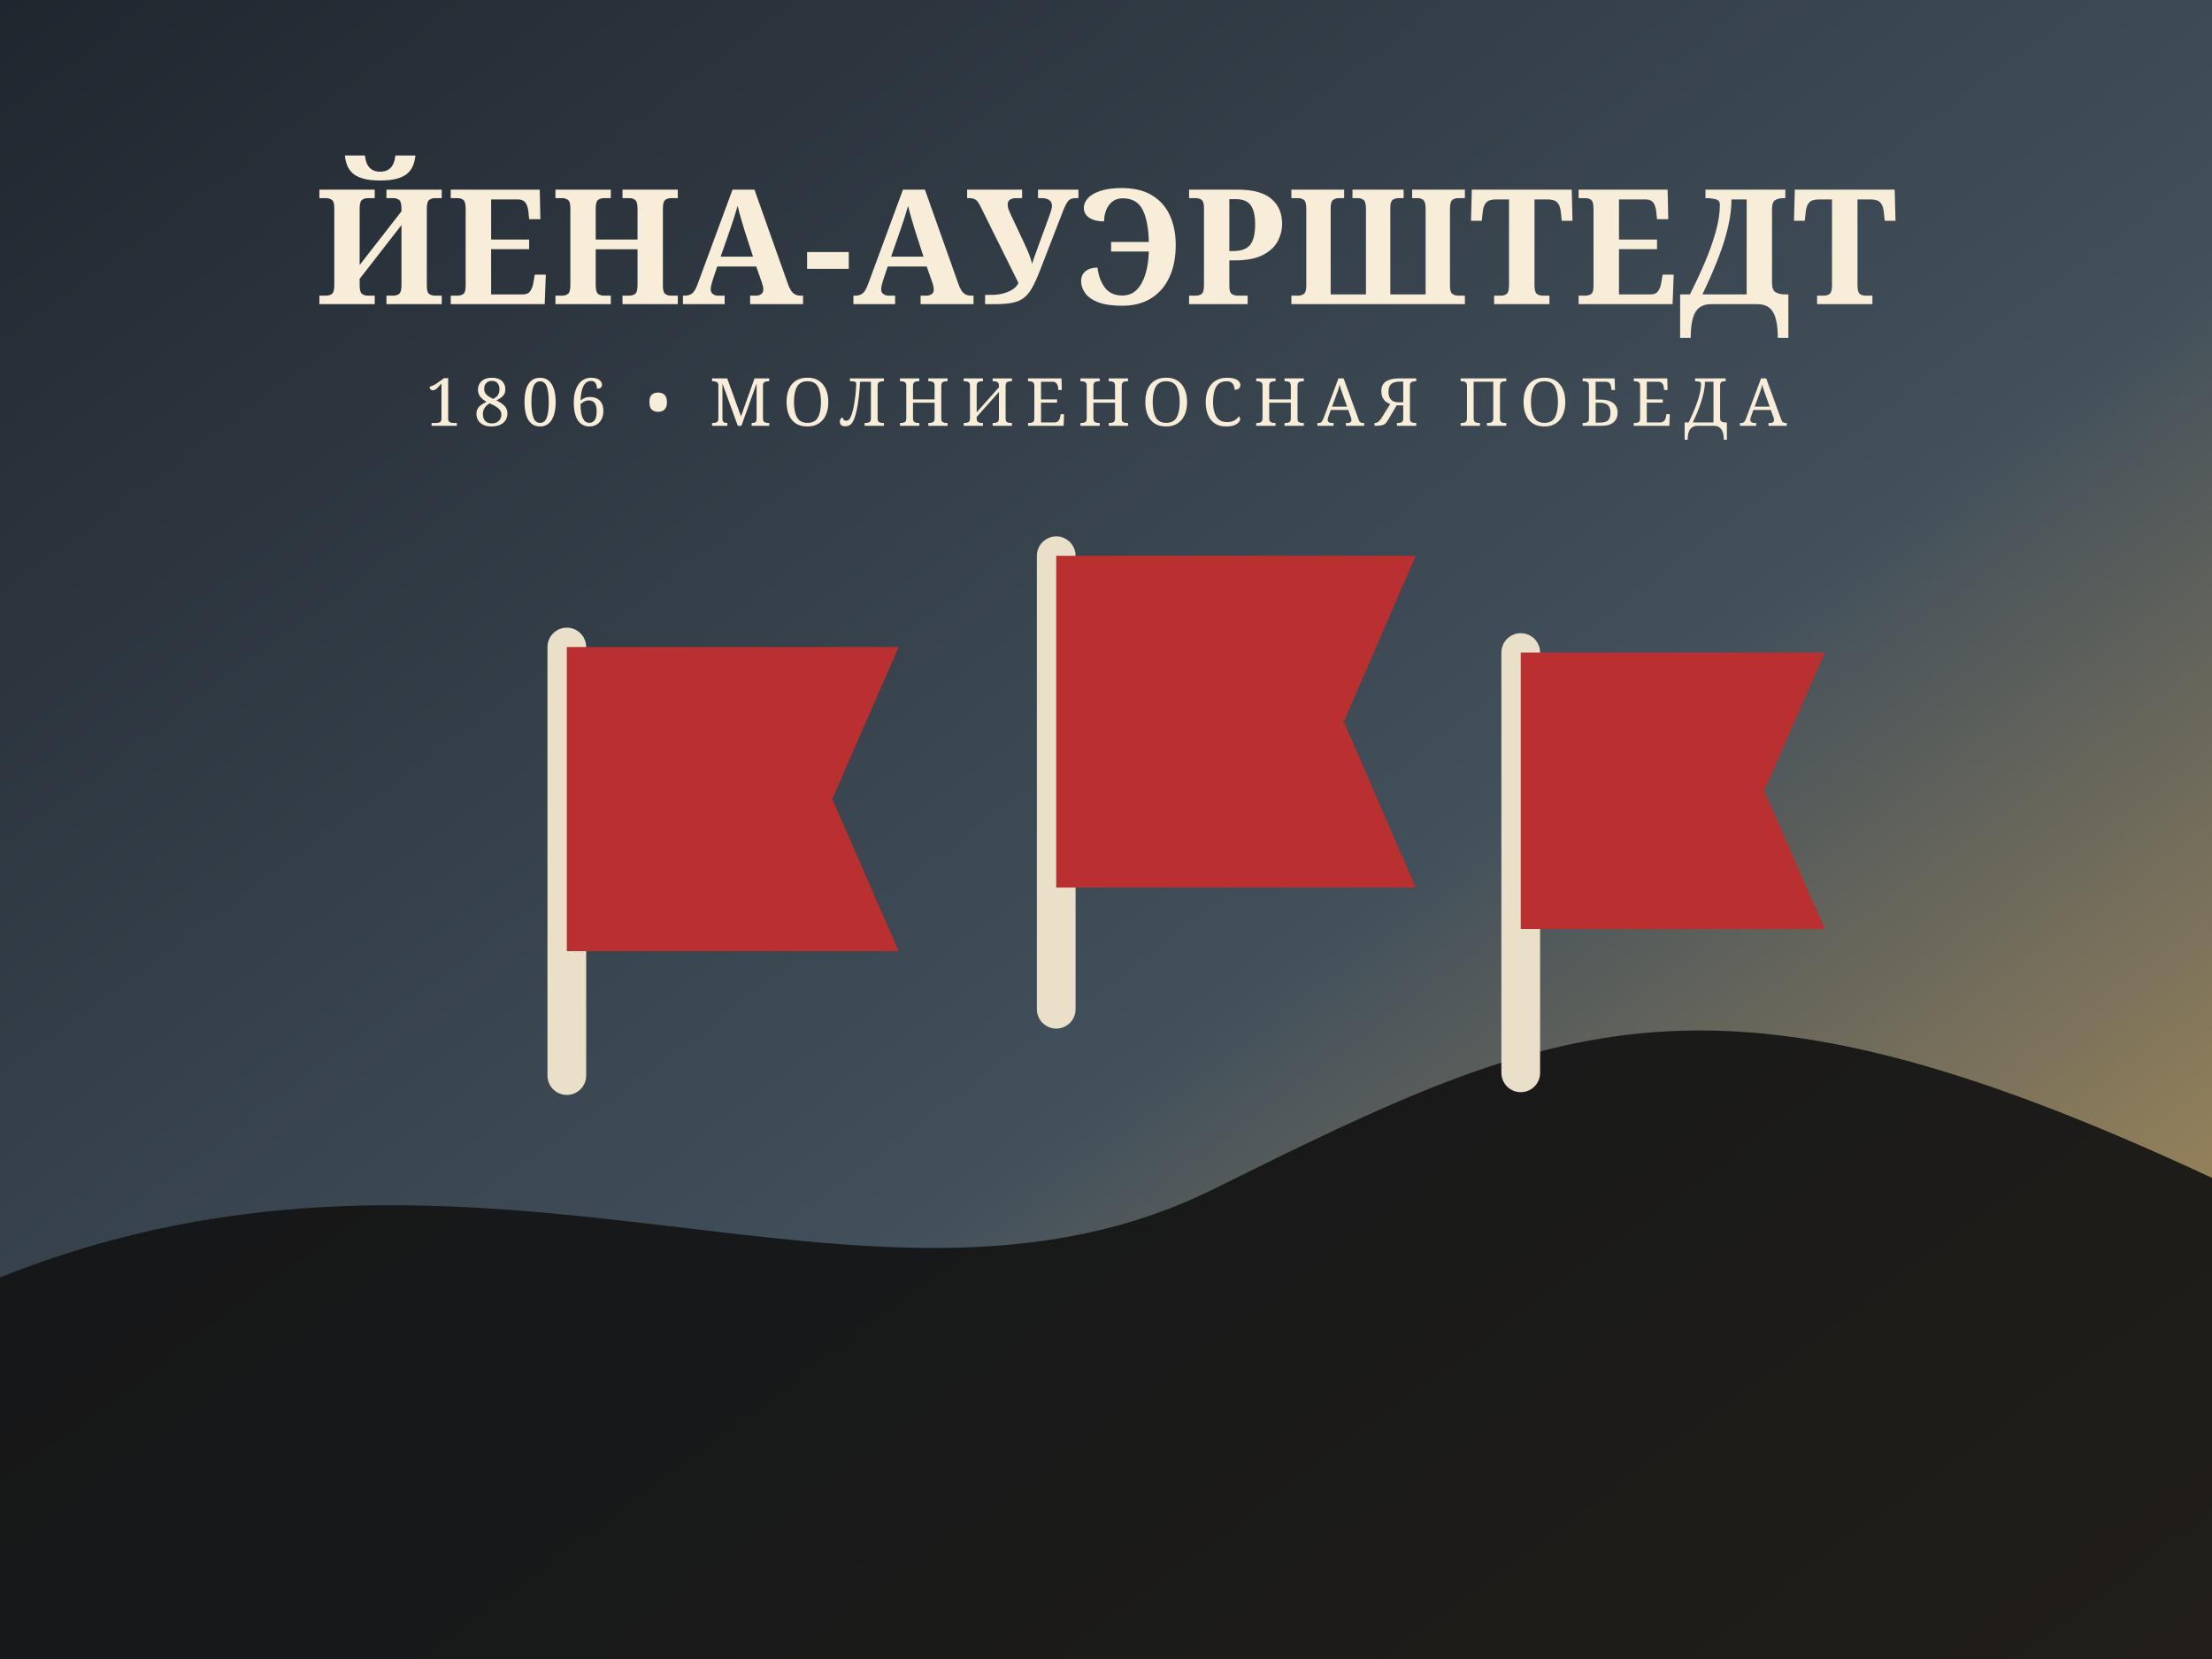
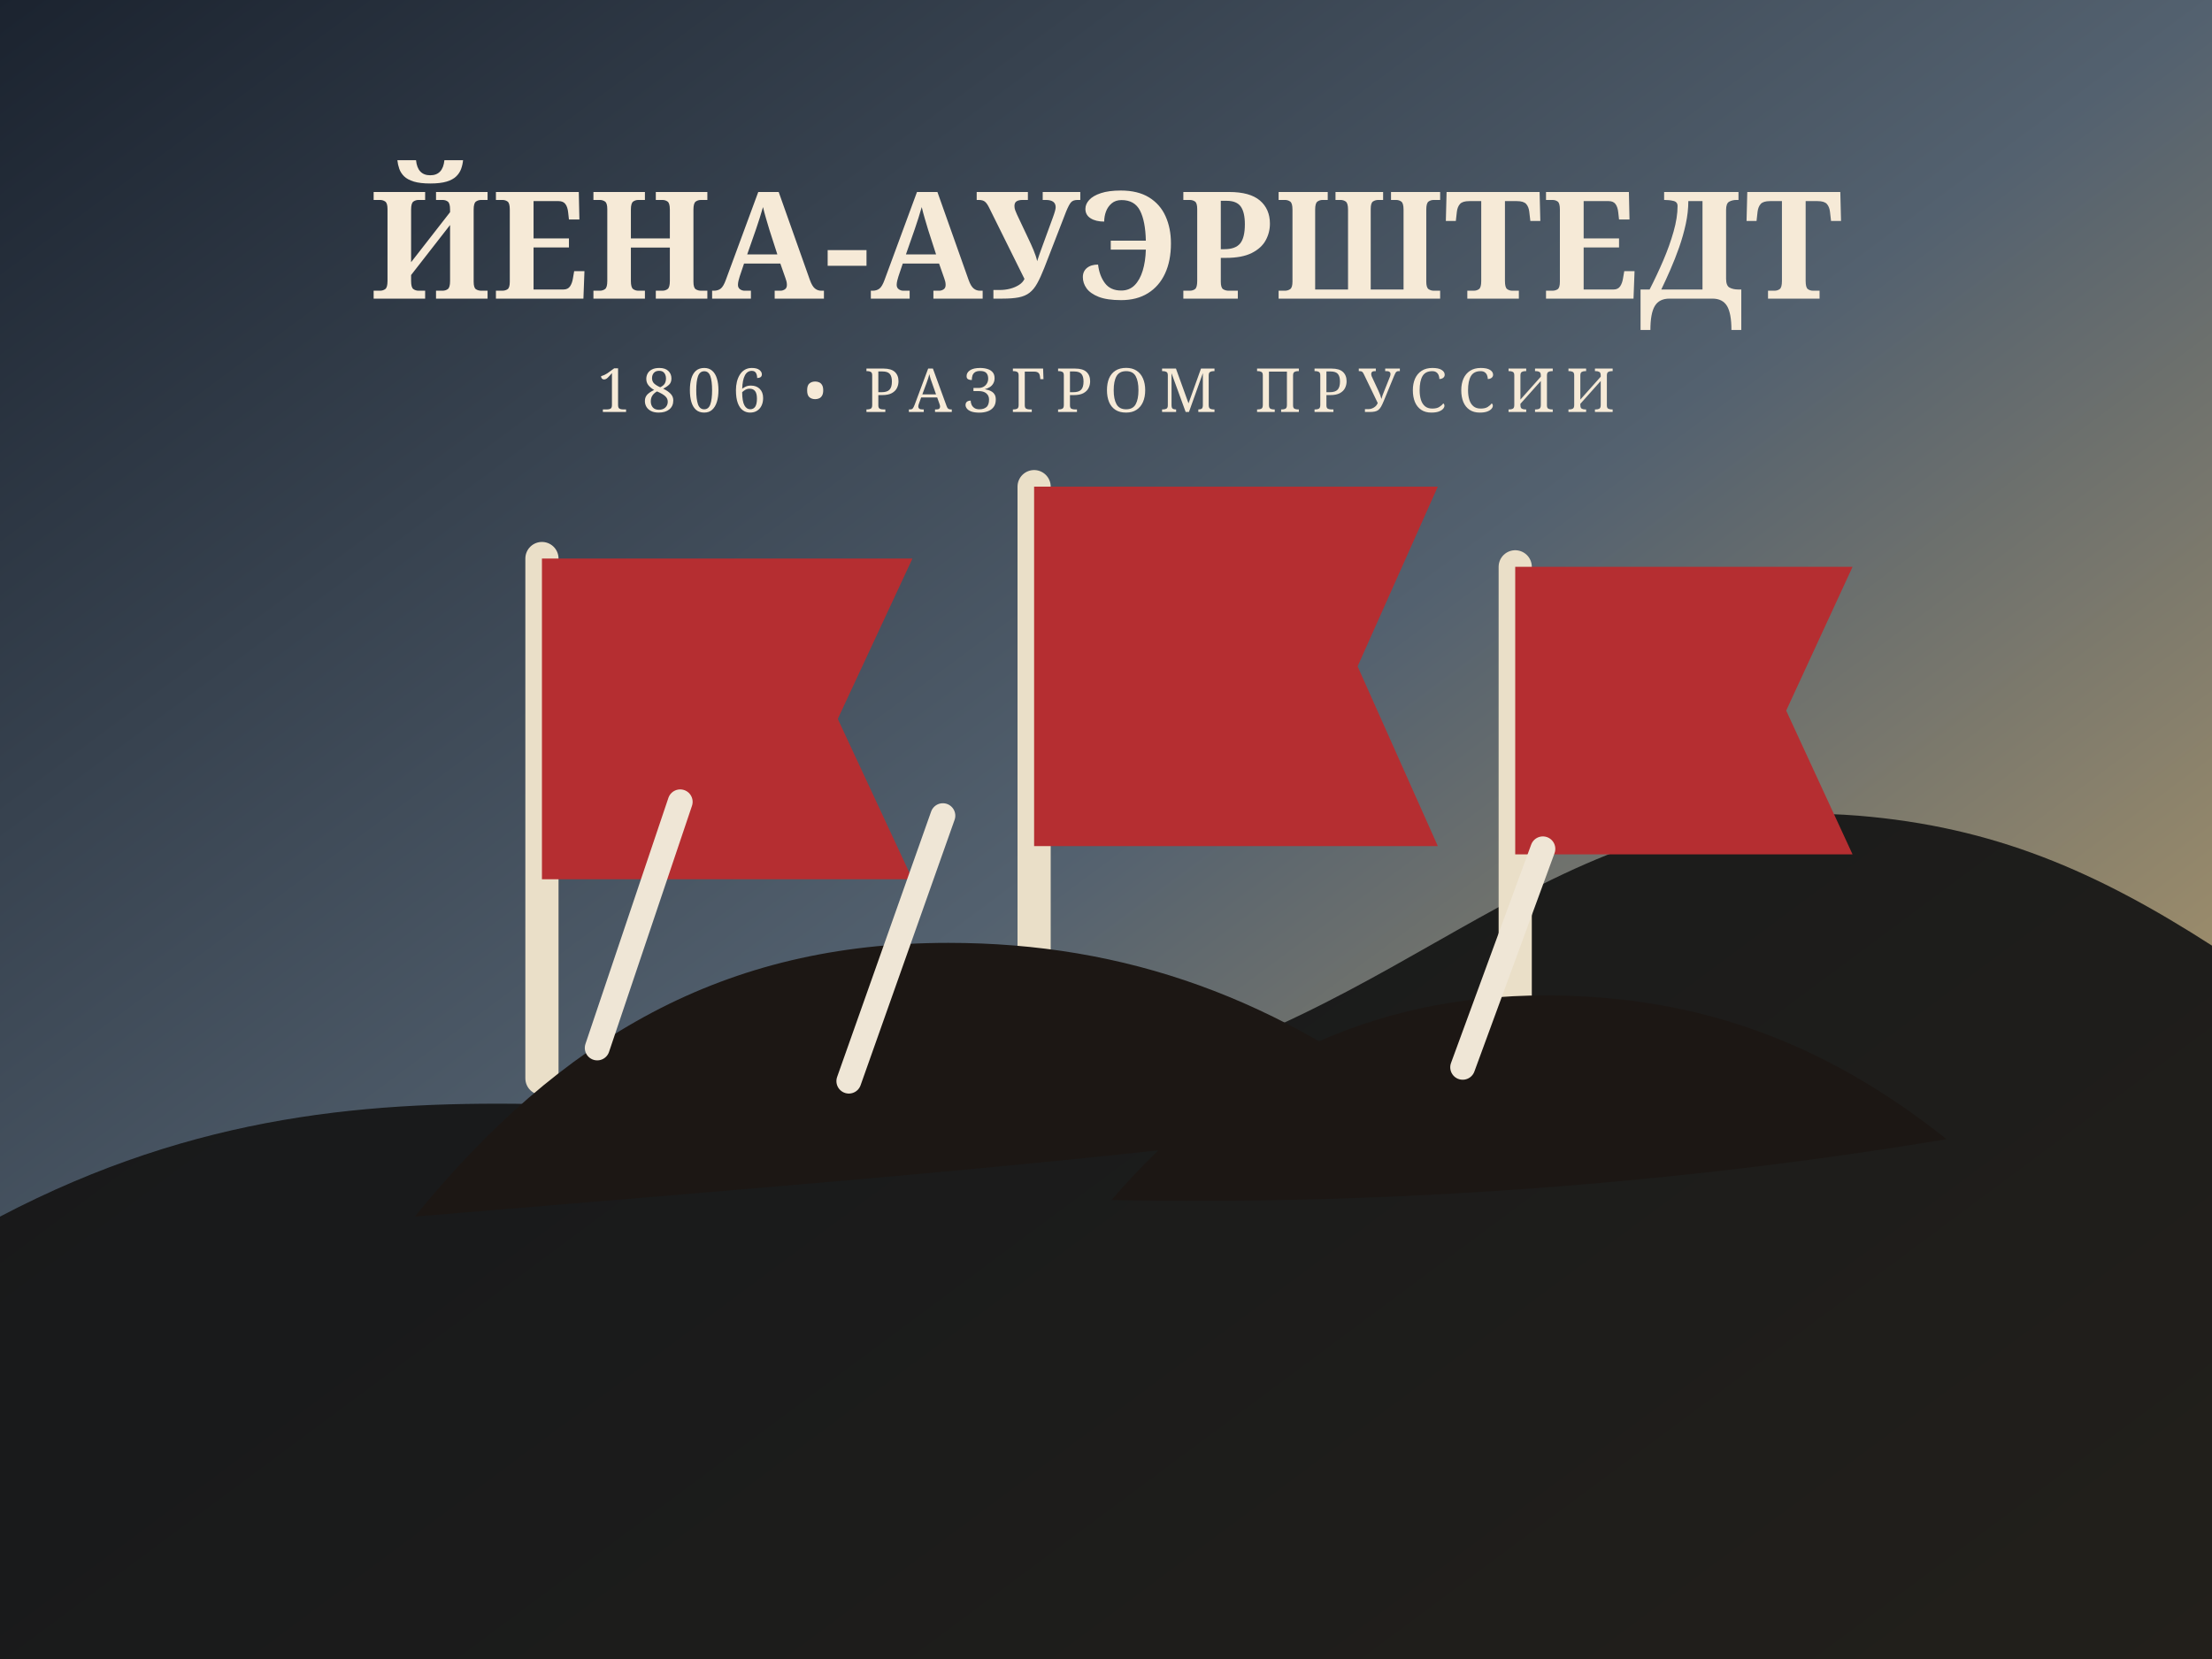
<svg xmlns="http://www.w3.org/2000/svg" viewBox="0 0 800 600" role="img" aria-labelledby="title desc">
  <defs>
-     <linearGradient id="bg" x1="0" x2="1" y1="0" y2="1">
-       <stop offset="0%" stop-color="#20262e" />
-       <stop offset="58%" stop-color="#42505b" />
-       <stop offset="100%" stop-color="#c09b5a" />
+     <linearGradient id="j-bg" x1="0" x2="1" y1="0" y2="1">
+       <stop offset="0%" stop-color="#1b232f" />
+       <stop offset="50%" stop-color="#53616f" />
+       <stop offset="100%" stop-color="#d0ab67" />
    </linearGradient>
  </defs>
-   <rect width="800" height="600" fill="url(#bg)" />
-   <path d="M0 462 C175 392 314 492 439 430 S620 342 800 426 L800 600 L0 600 Z" fill="#141414" opacity="0.92" />
-   <g stroke="#eadfc8" stroke-width="14" stroke-linecap="round">
-     <path d="M205 234 v155" />
-     <path d="M382 201 v164" />
-     <path d="M550 236 v152" />
+   <rect width="800" height="600" fill="url(#j-bg)" />
+   <path d="M0 440c143-75 254-18 392-46 119-24 168-108 280-99 49 4 86 20 128 47V600H0Z" fill="#151515" opacity=".93" />
+   <g fill="#f6ead7" font-family="Georgia, serif" text-anchor="middle">
+     <text x="400" y="108" font-size="54" font-weight="700">ЙЕНА-АУЭРШТЕДТ</text>
+     <text x="400" y="149" font-size="22" letter-spacing="4">1806 • РАЗГРОМ ПРУССИИ</text>
  </g>
-   <g fill="#ba3030">
-     <path d="M205 234 h120 l-24 55 24 55 H205z" />
-     <path d="M382 201 h130 l-26 60 26 60 H382z" />
-     <path d="M550 236 h110 l-22 50 22 50 H550z" />
+   <g transform="translate(156 202)">
+     <g stroke="#eadfc8" stroke-width="12" stroke-linecap="round">
+       <path d="M40 0v188" />
+       <path d="M218 -26v213" />
+       <path d="M392 3v184" />
+     </g>
+     <g fill="#b52e31">
+       <path d="M40 0h134l-27 58 27 58H40Z" />
+       <path d="M218 -26h146l-29 65 29 65H218Z" />
+       <path d="M392 3h122l-24 52 24 52H392Z" />
+     </g>
  </g>
-   <g fill="#f8edd9" font-family="Georgia, serif" text-anchor="middle">
-     <text x="400" y="110" font-size="58" font-weight="700">ЙЕНА-АУЭРШТЕДТ</text>
-     <text x="400" y="154" font-size="24" letter-spacing="4">1806 • МОЛНИЕНОСНАЯ ПОБЕДА</text>
+   <g fill="#1c1714">
+     <path d="M150 440c53-65 112-99 193-99 64 0 120 20 174 63-114 16-236 25-367 36Z" />
+     <path d="M402 434c42-49 94-74 157-74 55 0 101 17 145 52-96 16-201 24-302 22Z" />
+   </g>
+   <g stroke="#efe6d6" stroke-width="9" stroke-linecap="round">
+     <path d="M216 379l30-89" />
+     <path d="M307 391l34-96" />
+     <path d="M529 386l29-79" />
  </g>
</svg>
